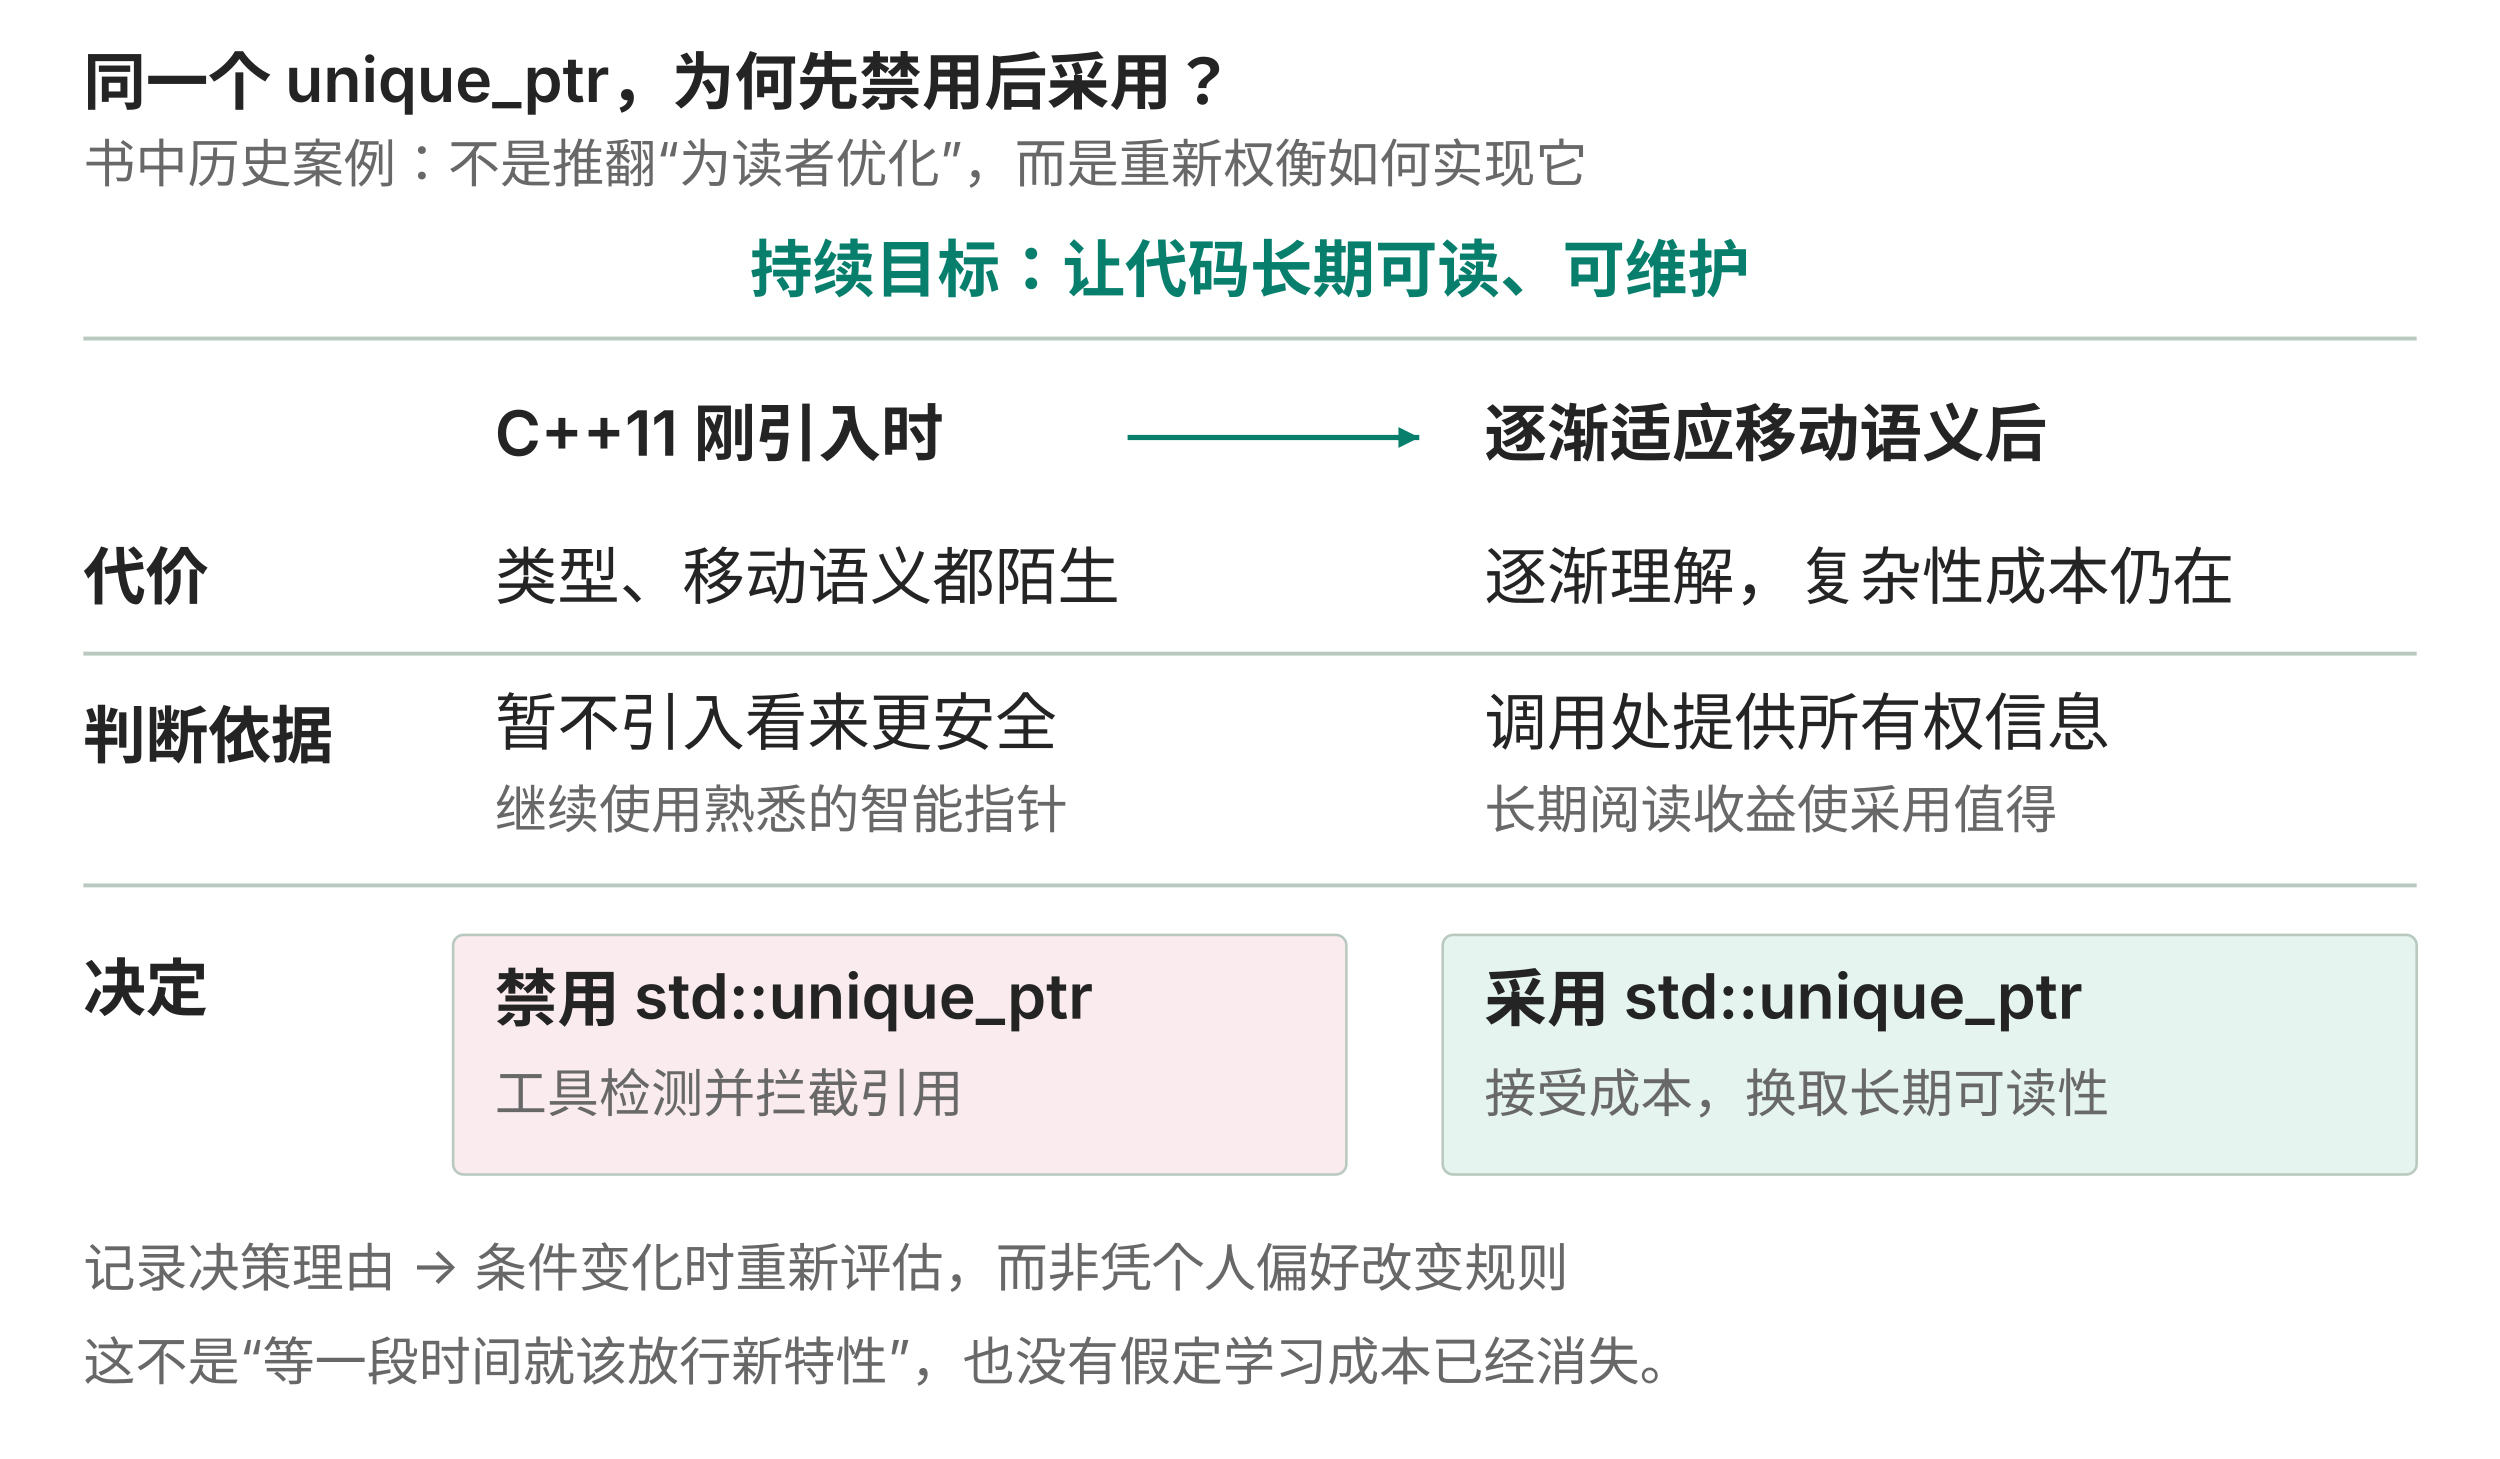
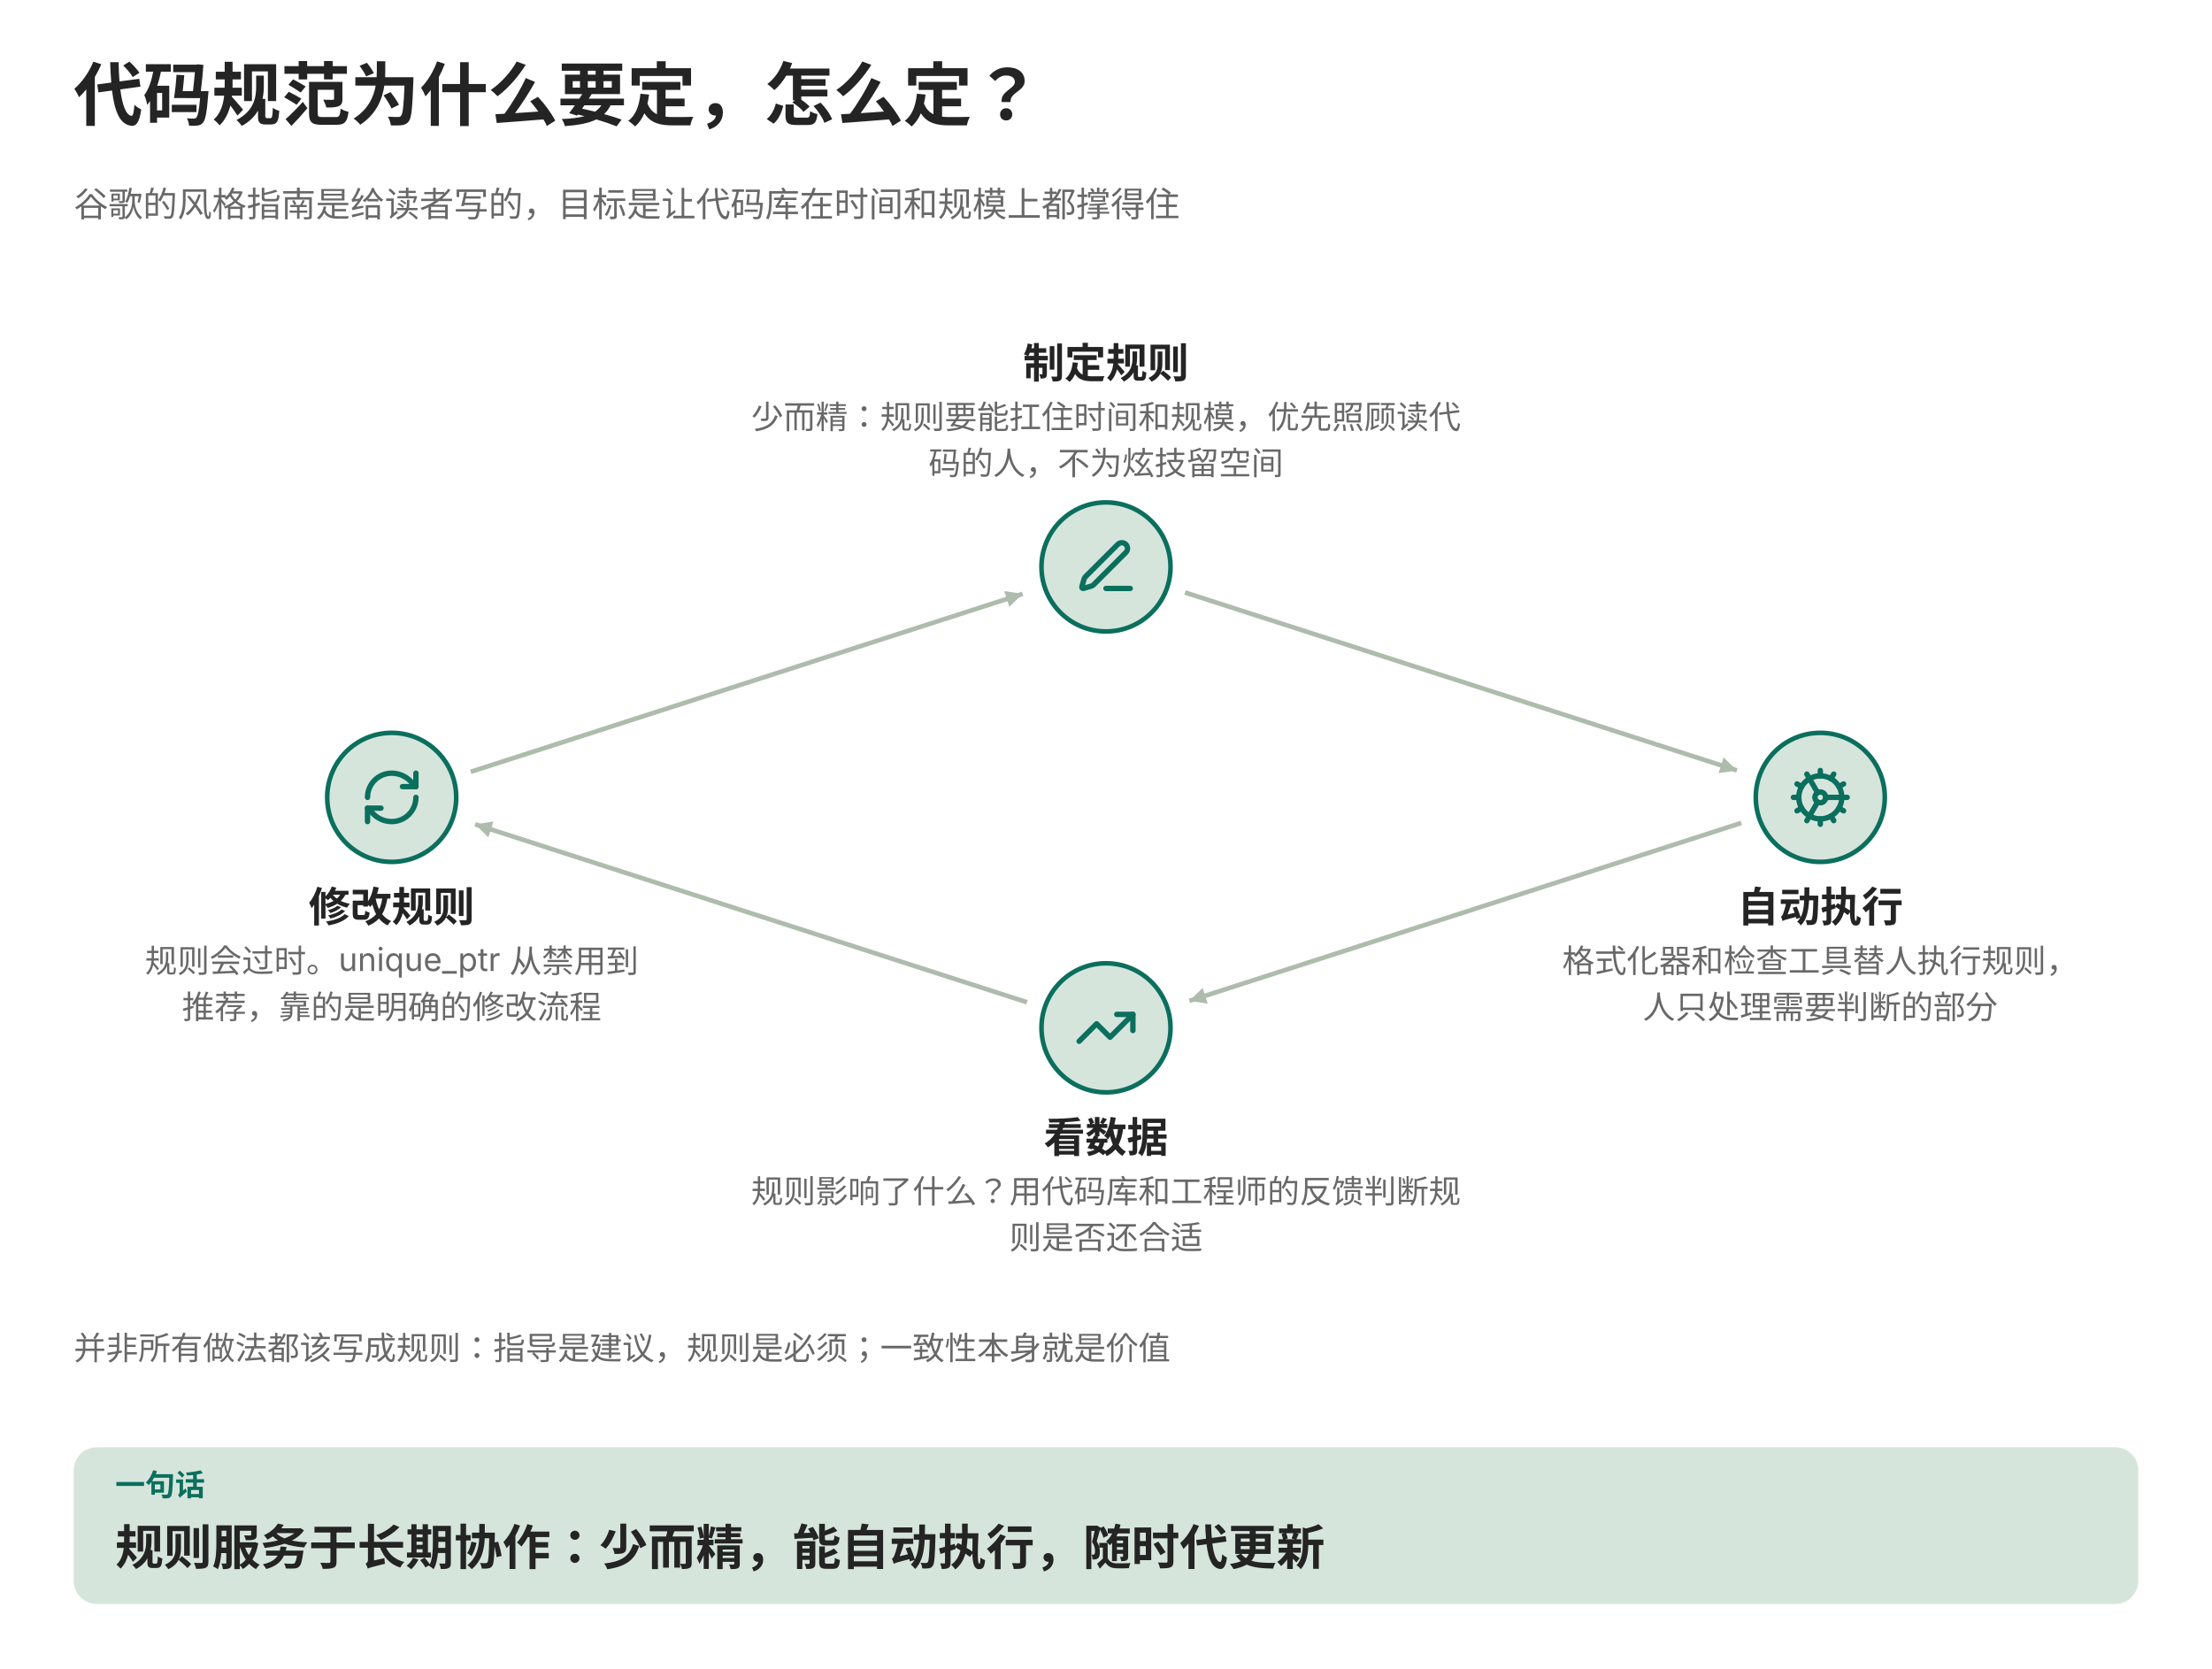
- <svg xmlns="http://www.w3.org/2000/svg" id="ch08-diagram" class="chapter-svg cg-ch08" role="img" aria-labelledby="ch08-title ch08-desc" viewBox="0 0 960 560" width="960" height="560">
+ <svg xmlns="http://www.w3.org/2000/svg" width="960" height="724" viewBox="0 0 960 724" class="chapter-svg cg-ch08" data-layout="desktop" role="img" aria-labelledby="ch08-title ch08-desc">
  <style>
- .cg-ch08#ch08-diagram text{font-family:-apple-system,BlinkMacSystemFont,"Segoe UI","PingFang SC","Microsoft YaHei",sans-serif;font-size:24px;letter-spacing:0;fill:var(--diagram-ink,#242424)}
- .cg-ch08#ch08-diagram .strong{font-weight:600}
- .cg-ch08#ch08-diagram .small{font-size:20px;fill:var(--diagram-muted,#686868)}
- .cg-ch08#ch08-diagram .code{font-family:ui-monospace,"SFMono-Regular",Menlo,Consolas,monospace}
- .cg-ch08#ch08-diagram .green{fill:var(--diagram-primary,#087f6d)}
- .cg-ch08#ch08-diagram .red{fill:var(--diagram-danger,#b54750)}
- .cg-ch08#ch08-diagram .blue{fill:var(--diagram-secondary,#2f6eac)}
- .cg-ch08#ch08-diagram .line{fill:none;stroke:var(--diagram-line,#b9c9c0);stroke-width:1.5}
- .cg-ch08#ch08-diagram .arrow{fill:none;stroke:var(--diagram-primary,#087f6d);stroke-width:2;marker-end:url(#ch08-arrow)}
- .cg-ch08#ch08-diagram .uncertain{fill:none;stroke:var(--diagram-muted,#686868);stroke-width:2;stroke-dasharray:5 5}
- </style>
+     .cg-ch08[data-layout="desktop"] text {font-family:-apple-system,BlinkMacSystemFont,'Segoe UI','PingFang SC','Microsoft YaHei',sans-serif;fill:var(--diagram-ink,#242424)}
+     .cg-ch08[data-layout="desktop"] .headline {font-size:30px;font-weight:600}
+     .cg-ch08[data-layout="desktop"] .headline-m {font-size:23px;font-weight:600}
+     .cg-ch08[data-layout="desktop"] .story-headline {font-size:26px;font-weight:600}
+     .cg-ch08[data-layout="desktop"] .story-headline-m {font-size:21px;font-weight:600}
+     .cg-ch08[data-layout="desktop"] .h22 {font-size:22px;font-weight:600}
+     .cg-ch08[data-layout="desktop"] .h20 {font-size:20px;font-weight:600}
+     .cg-ch08[data-layout="desktop"] .h19 {font-size:19px;font-weight:600}
+     .cg-ch08[data-layout="desktop"] .h18 {font-size:18px;font-weight:600}
+     .cg-ch08[data-layout="desktop"] .h16 {font-size:16px;font-weight:600}
+     .cg-ch08[data-layout="desktop"] .t15 {font-size:15px}
+     .cg-ch08[data-layout="desktop"] .t14 {font-size:14px}
+     .cg-ch08[data-layout="desktop"] .c15 {font-size:15px;fill:var(--diagram-muted,#686868)}
+     .cg-ch08[data-layout="desktop"] .c14 {font-size:14px;fill:var(--diagram-muted,#686868)}
+     .cg-ch08[data-layout="desktop"] .c13 {font-size:13px;fill:var(--diagram-muted,#686868)}
+     .cg-ch08[data-layout="desktop"] .tag {font-size:13px;font-weight:600;fill:var(--diagram-primary,#0b6f5d)}
+     .cg-ch08[data-layout="desktop"] .act {font-size:12px;font-weight:600;letter-spacing:1px}
+     .cg-ch08[data-layout="desktop"] .answer {font-size:21px;font-weight:600}
+     .cg-ch08[data-layout="desktop"] .answer-m {font-size:17px;font-weight:600}
+     .cg-ch08[data-layout="desktop"] .emph {font-size:20px;font-weight:600}
+     .cg-ch08[data-layout="desktop"] .emph-m {font-size:18px;font-weight:600}
+   </style>
+   <rect x="0" y="0" width="960" height="724" fill="var(--diagram-bg,#fff)" />
  <defs>
-     <marker id="ch08-arrow" viewBox="0 0 10 10" refX="9" refY="5" markerWidth="10" markerHeight="10" markerUnits="userSpaceOnUse" orient="auto">
-       <path d="M1 1L9 5L1 9Z" fill="var(--diagram-primary,#087f6d)" />
+     <marker id="ch08-arrow" viewBox="0 0 10 10" refX="9" refY="5" markerWidth="9" markerHeight="9" orient="auto" markerUnits="userSpaceOnUse">
+       <path d="M1 1L9 5L1 9Z" fill="var(--diagram-line,#aebbad)" />
    </marker>
  </defs>
-   <rect width="960" height="560" fill="var(--diagram-bg,#fff)" />
-   <text x="32" y="40" class="strong">同一个 unique_ptr，为何先禁用后采用？</text>
-   <text x="32" y="70" class="small">书中历史案例：不是推翻“为读者优化”，而是重新权衡如何实现它</text>
-   <text x="480" y="112" class="strong green" text-anchor="middle">持续目标：让代码长期可读、可维护</text>
-   <path class="line" d="M32 130H928" />
-   <text x="190" y="175" class="strong">C++11 刚引入时</text>
-   <path class="arrow" d="M433 168H545" />
-   <text x="570" y="175" class="strong">逐渐适应移动语义后</text>
-   <text x="32" y="230" class="strong">代价</text>
-   <text x="190" y="230">类型、移动语义都陌生</text>
-   <text x="570" y="230">逐渐理解，复杂性成本仍在</text>
-   <path class="line" d="M32 251H928" />
-   <text x="32" y="291" class="strong">判断依据</text>
-   <text x="190" y="286">暂不引入看来更安全</text>
-   <text x="190" y="318" class="small">继续使用熟悉的智能指针</text>
-   <text x="570" y="286">调用处提供所有权信息</text>
-   <text x="570" y="318" class="small">长期阅读收益使采用值得</text>
-   <path class="line" d="M32 340H928" />
-   <text x="32" y="388" class="strong">决定</text>
-   <rect id="ch08-box1" x="174" y="359" width="343" height="92" rx="4" fill="var(--diagram-danger-soft,#faecee)" stroke="var(--diagram-line,#b9c9c0)" />
-   <rect id="ch08-box2" x="554" y="359" width="374" height="92" rx="4" fill="var(--diagram-primary-soft,#e5f4ee)" stroke="var(--diagram-line,#b9c9c0)" />
-   <text x="190" y="392" class="strong" data-box="ch08-box1">禁用 std::unique_ptr</text>
-   <text x="190" y="427" class="small" data-box="ch08-box1">工具检测并拦截引用</text>
-   <text x="570" y="392" class="strong" data-box="ch08-box2">采用 std::unique_ptr</text>
-   <text x="570" y="427" class="small" data-box="ch08-box2">接受成本，换取长期可读性</text>
-   <text x="32" y="494" class="small">记录决策理由 → 条件变化时重新评估，而非凭个人偏好改变规则</text>
-   <text x="32" y="530" class="small">这不是“等一段时间就该放行新特性”，也没有假定学习成本已经消失。</text>
+   <text x="32.0" y="52.0" class="headline" text-anchor="start">代码规范为什么要定，怎么定？</text>
+   <text x="32.0" y="94.0" class="c15" text-anchor="start">谷歌的风格指南是给读者写的，目标是让代码库在时间和规模上都撑得住</text>
+   <path d="M514.3 257.1 L753.8 334.3" fill="none" stroke="var(--diagram-line,#aebbad)" stroke-width="2" marker-end="url(#ch08-arrow)" />
+   <path d="M755.7 357.1 L516.2 434.3" fill="none" stroke="var(--diagram-line,#aebbad)" stroke-width="2" marker-end="url(#ch08-arrow)" />
+   <path d="M445.7 434.9 L206.2 357.7" fill="none" stroke="var(--diagram-line,#aebbad)" stroke-width="2" marker-end="url(#ch08-arrow)" />
+   <path d="M204.3 334.9 L443.8 257.7" fill="none" stroke="var(--diagram-line,#aebbad)" stroke-width="2" marker-end="url(#ch08-arrow)" />
+   <circle cx="480.0" cy="246.0" r="28" fill="var(--diagram-primary-soft,#d6e5dc)" stroke="var(--diagram-primary,#0b6f5d)" stroke-width="2" />
+   <g transform="translate(466.0,232.0) scale(1.167)" fill="none" stroke="var(--diagram-primary,#0b6f5d)" stroke-width="2" stroke-linecap="round" stroke-linejoin="round">
+     <path d="M12 20h9" />
+     <path d="M16.376 3.622a1 1 0 0 1 3.002 3.002L7.368 18.635a2 2 0 0 1-.855.506l-2.872.838a.5.5 0 0 1-.62-.62l.838-2.872a2 2 0 0 1 .506-.854z" />
+   </g>
+   <text x="480.0" y="164.0" class="h18" text-anchor="middle">制定规则</text>
+   <text x="480.0" y="186.0" class="c14" text-anchor="middle">少而精：规则要能扛住时间和规模，优先照顾读代</text>
+   <text x="480.0" y="206.0" class="c14" text-anchor="middle">码的人，不为炫技留空间</text>
+   <circle cx="790.0" cy="346.0" r="28" fill="var(--diagram-primary-soft,#d6e5dc)" stroke="var(--diagram-primary,#0b6f5d)" stroke-width="2" />
+   <g transform="translate(776.0,332.0) scale(1.167)" fill="none" stroke="var(--diagram-primary,#0b6f5d)" stroke-width="2" stroke-linecap="round" stroke-linejoin="round">
+     <path d="M12 20a8 8 0 1 0 0-16 8 8 0 0 0 0 16Z" />
+     <path d="M12 14a2 2 0 1 0 0-4 2 2 0 0 0 0 4Z" />
+     <path d="M12 2v2" />
+     <path d="M12 22v-2" />
+     <path d="m17 20.66-1-1.73" />
+     <path d="M11 10.27 7 3.34" />
+     <path d="m20.66 17-1.73-1" />
+     <path d="m3.34 7 1.73 1" />
+     <path d="M14 12h8" />
+     <path d="M2 12h2" />
+     <path d="m20.66 7-1.73 1" />
+     <path d="m3.34 17 1.73-1" />
+     <path d="m17 3.34-1 1.73" />
+     <path d="m11 13.73-4 6.93" />
+   </g>
+   <text x="790.0" y="400.0" class="h18" text-anchor="middle">自动执行</text>
+   <text x="790.0" y="422.0" class="c14" text-anchor="middle">格式化器和检查工具替人执行规则，</text>
+   <text x="790.0" y="442.0" class="c14" text-anchor="middle">人只处理需要判断的部分</text>
+   <circle cx="480.0" cy="446.0" r="28" fill="var(--diagram-primary-soft,#d6e5dc)" stroke="var(--diagram-primary,#0b6f5d)" stroke-width="2" />
+   <g transform="translate(466.0,432.0) scale(1.167)" fill="none" stroke="var(--diagram-primary,#0b6f5d)" stroke-width="2" stroke-linecap="round" stroke-linejoin="round">
+     <polyline points="22 7 13.5 15.5 8.5 10.5 2 17" />
+     <polyline points="16 7 22 7 22 13" />
+   </g>
+   <text x="480.0" y="500.0" class="h18" text-anchor="middle">看数据</text>
+   <text x="480.0" y="522.0" class="c14" text-anchor="middle">规则影响了什么？用代码库和工程师的反馈判断规</text>
+   <text x="480.0" y="542.0" class="c14" text-anchor="middle">则是否还合适</text>
+   <circle cx="170.0" cy="346.0" r="28" fill="var(--diagram-primary-soft,#d6e5dc)" stroke="var(--diagram-primary,#0b6f5d)" stroke-width="2" />
+   <g transform="translate(156.0,332.0) scale(1.167)" fill="none" stroke="var(--diagram-primary,#0b6f5d)" stroke-width="2" stroke-linecap="round" stroke-linejoin="round">
+     <path d="M3 12a9 9 0 0 1 9-9 9.75 9.75 0 0 1 6.74 2.74L21 8" />
+     <path d="M21 3v5h-5" />
+     <path d="M21 12a9 9 0 0 1-9 9 9.75 9.75 0 0 1-6.74-2.74L3 16" />
+     <path d="M8 16H3v5" />
+   </g>
+   <text x="170.0" y="400.0" class="h18" text-anchor="middle">修改规则</text>
+   <text x="170.0" y="422.0" class="c14" text-anchor="middle">规则会过时。unique_ptr 从禁用到</text>
+   <text x="170.0" y="442.0" class="c14" text-anchor="middle">推荐，靠的是明确的修改流程</text>
+   <text x="32.0" y="590.0" class="c14" text-anchor="start">并非所有做法都该写成规则：指导是建议，规则是必须；一致性本身就是价值</text>
+   <rect x="32.0" y="628.0" width="896.0" height="68.0" rx="10" fill="var(--diagram-primary-soft,#d6e5dc)" />
+   <text x="50.0" y="649.0" class="tag" text-anchor="start">一句话</text>
+   <text x="50.0" y="679.0" class="answer" text-anchor="start">规则服务于长期协作：少而精，能自动执行，随时代更新</text>
</svg>
